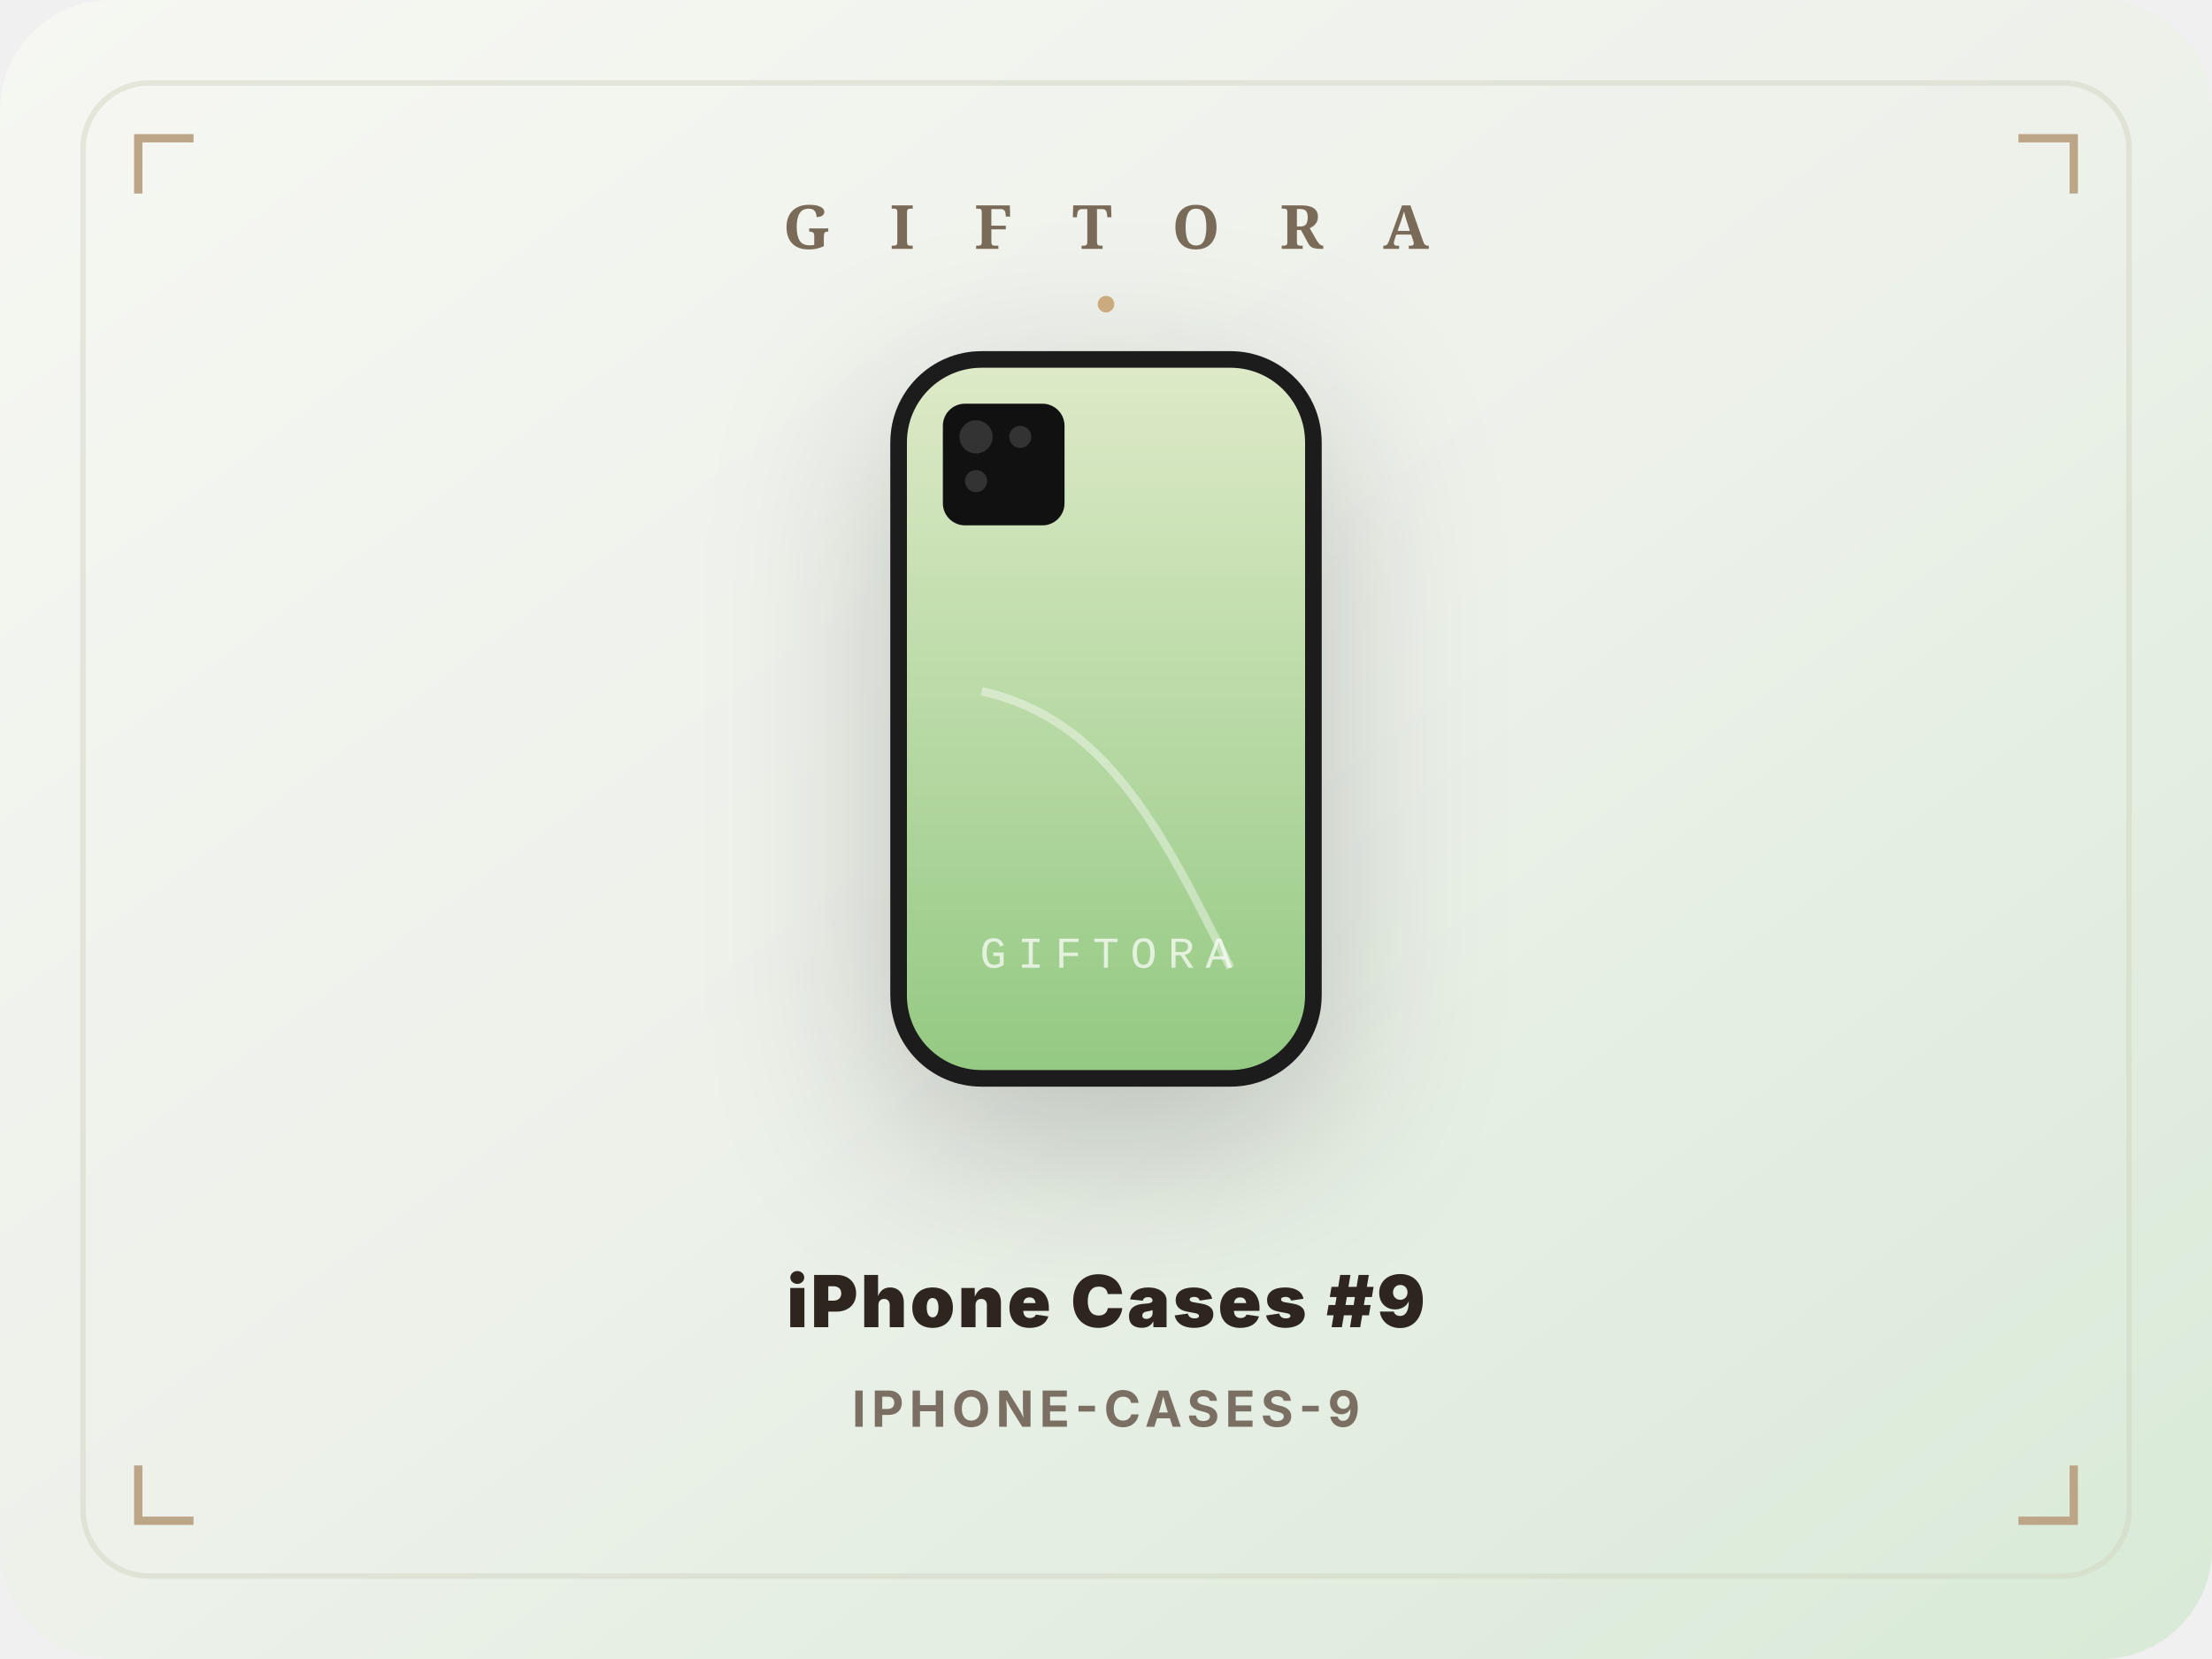
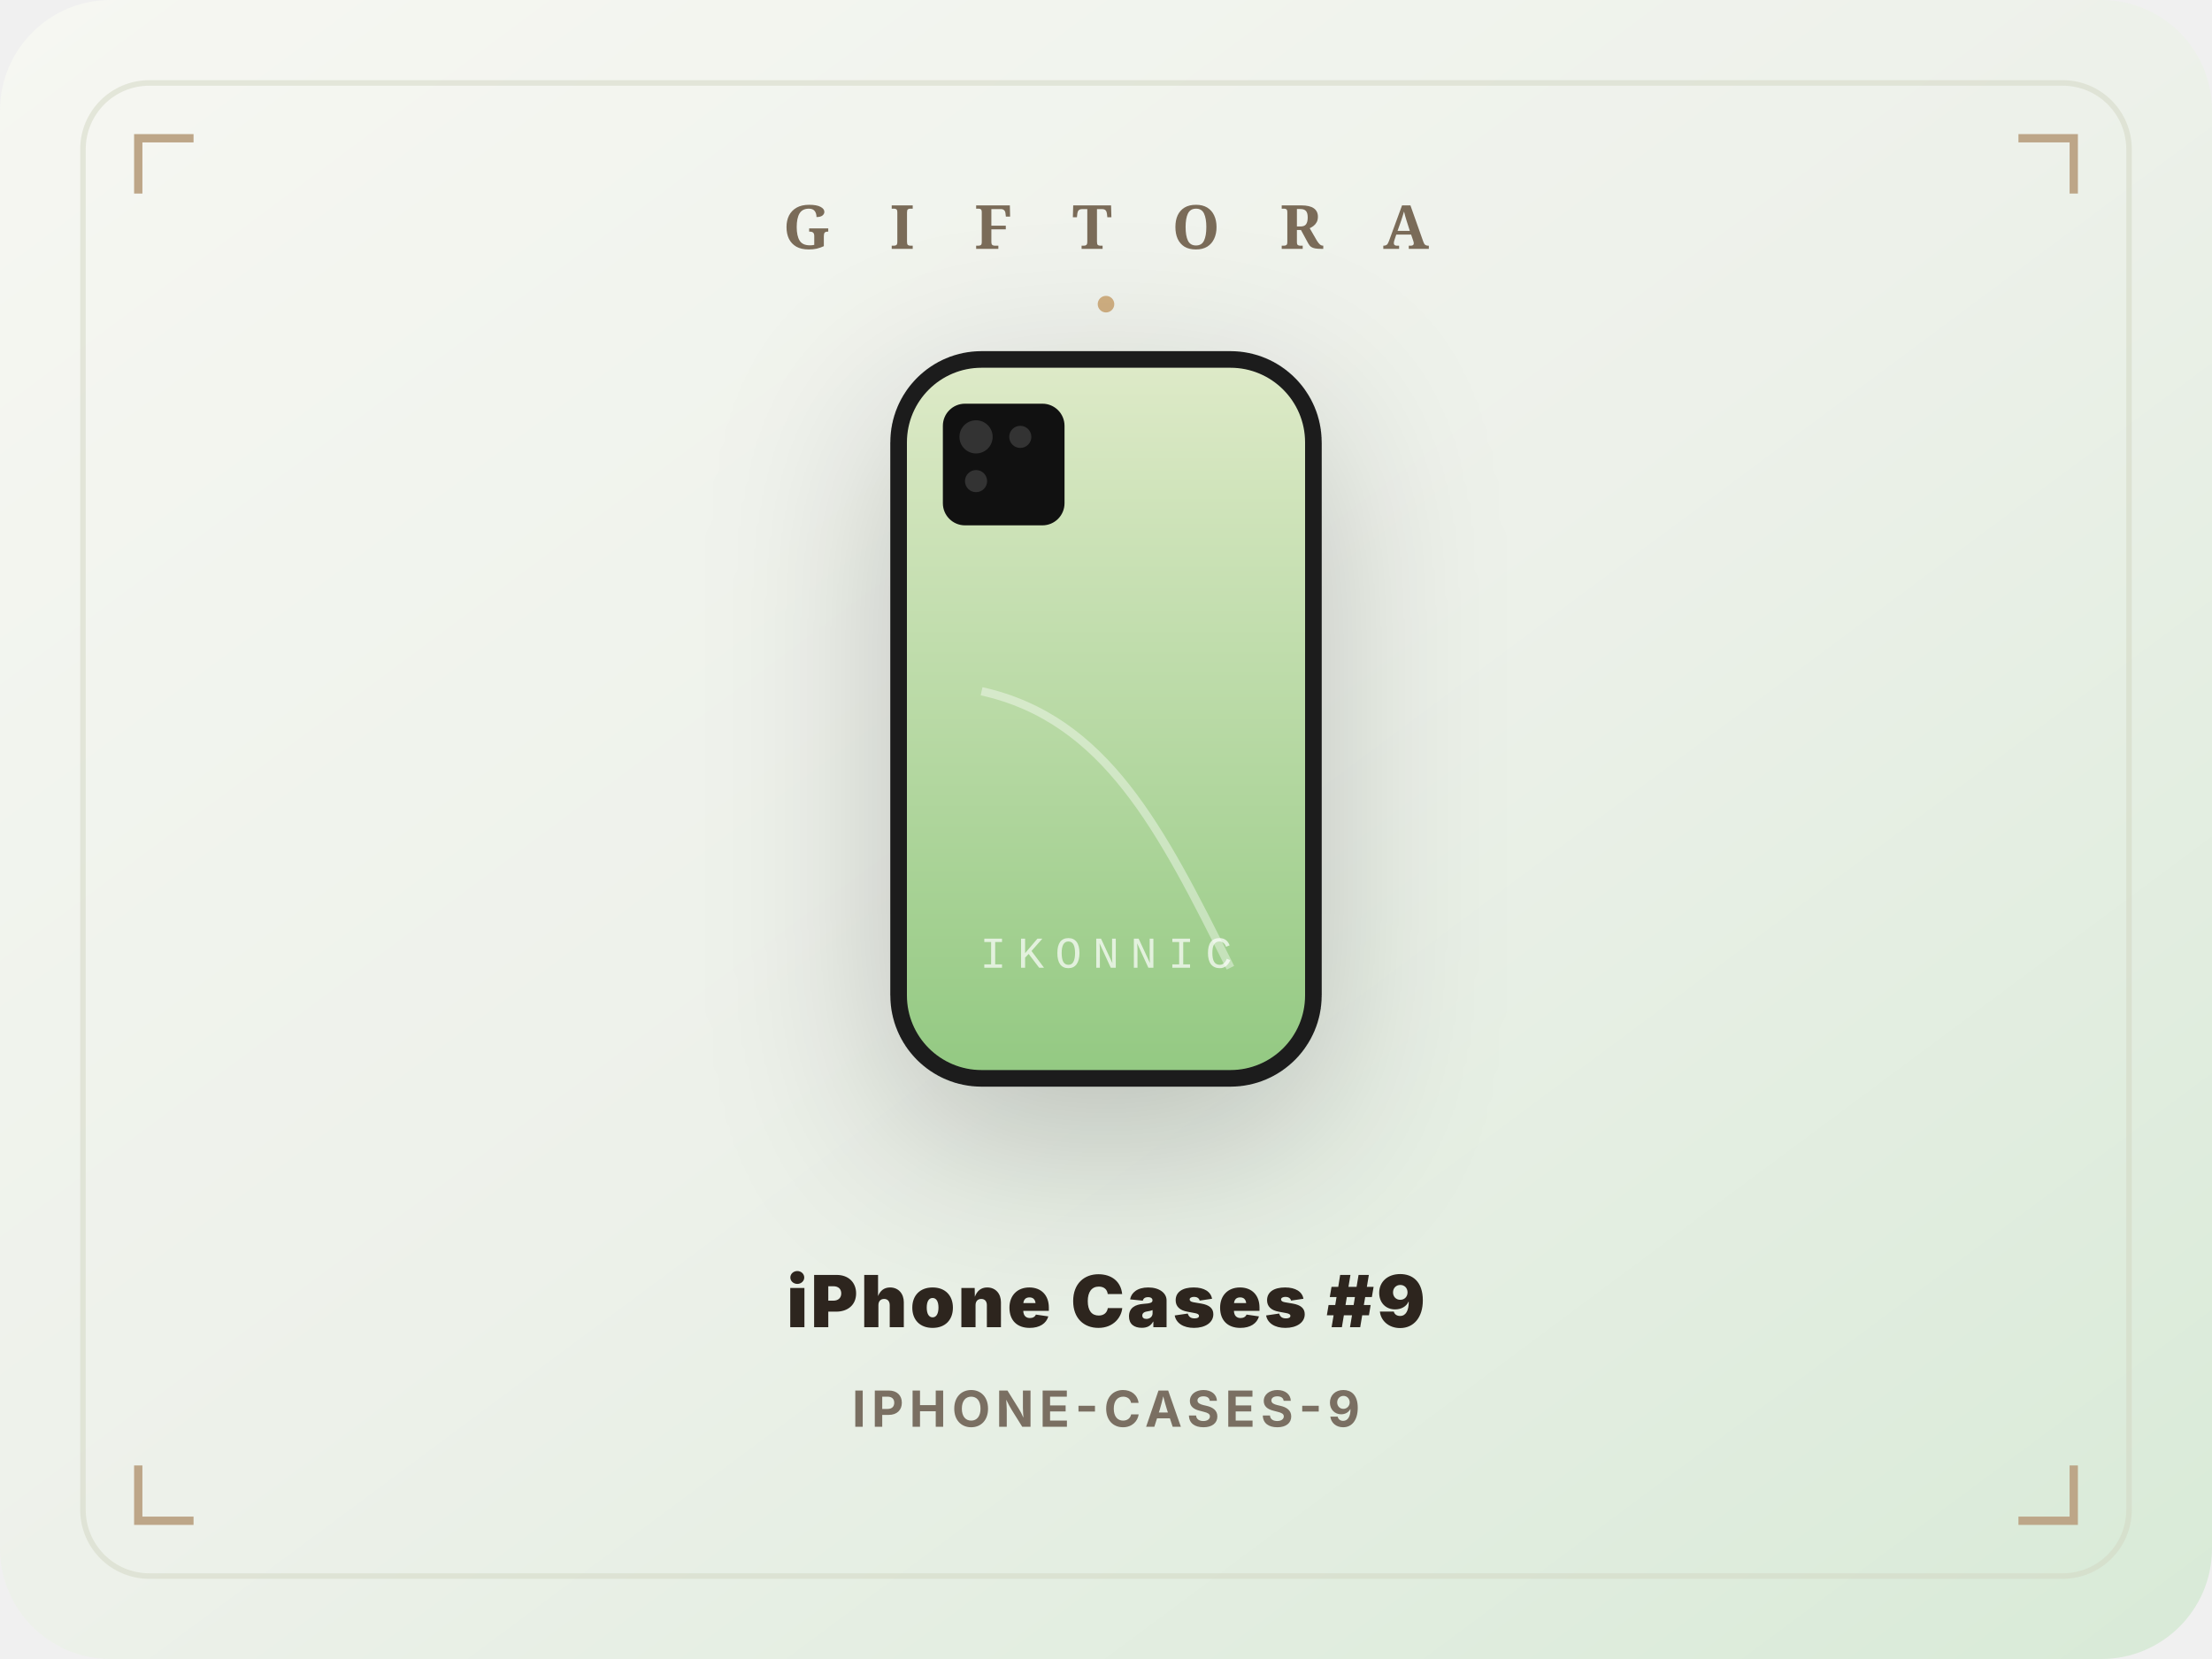
<svg xmlns="http://www.w3.org/2000/svg" viewBox="0 0 400 300" width="100%" height="100%">
  <defs>
    <linearGradient id="grad_iphone-cases_8" x1="0%" y1="0%" x2="100%" y2="100%">
      <stop offset="0%" stop-color="hsl(71, 25%, 96%)" />
      <stop offset="50%" stop-color="hsl(91, 20%, 93%)" />
      <stop offset="100%" stop-color="hsl(116, 30%, 88%)" />
    </linearGradient>
    <linearGradient id="mock_grad_iphone-cases_8" x1="0%" y1="0%" x2="0%" y2="100%">
      <stop offset="0%" stop-color="hsl(81, 45%, 85%)" />
      <stop offset="100%" stop-color="hsl(106, 40%, 65%)" />
    </linearGradient>
    <linearGradient id="stud_grad" x1="0%" y1="0%" x2="100%" y2="100%">
      <stop offset="0%" stop-color="#ffffff" />
      <stop offset="40%" stop-color="#d4af37" />
      <stop offset="100%" stop-color="#aa7c11" />
    </linearGradient>
  </defs>
  <rect width="400" height="300" rx="20" fill="url(#grad_iphone-cases_8)" />
  <rect x="15" y="15" width="370" height="270" rx="12" fill="none" stroke="hsl(71, 20%, 80%)" stroke-width="1" stroke-opacity="0.5" />
  <text x="200" y="45" font-family="'Georgia', serif" font-size="11" font-weight="900" fill="#7a6b58" text-anchor="middle" letter-spacing="4">G I F T O R A</text>
  <circle cx="200" cy="55" r="1.5" fill="#cfae81" />
  <rect x="162.5" y="65.0" width="75" height="130" rx="15" fill="url(#mock_grad_iphone-cases_8)" stroke="#1a1a1a" stroke-width="3" filter="drop-shadow(0px 10px 16px rgba(0,0,0,0.2))" />
  <rect x="170.5" y="73.0" width="22" height="22" rx="4" fill="#111111" />
  <circle cx="176.5" cy="79.0" r="3" fill="#333" />
  <circle cx="184.5" cy="79.0" r="2" fill="#333" />
  <circle cx="176.5" cy="87.0" r="2" fill="#333" />
  <path d="M 177.5 125.0 C 200 130 210 150 222.5 175.0" fill="none" stroke="#ffffff" stroke-width="1.5" stroke-opacity="0.4" />
-   <text x="200" y="175" font-family="'Courier New', monospace" font-size="8" fill="#ffffff" fill-opacity="0.7" text-anchor="middle" letter-spacing="2">GIFTORA</text>
+   <text x="200" y="175" font-family="'Courier New', monospace" font-size="8" fill="#ffffff" fill-opacity="0.7" text-anchor="middle" letter-spacing="2">IKONNIC</text>
  <text x="200" y="240" font-family="'Inter', sans-serif" font-size="13" font-weight="900" fill="#2d251e" text-anchor="middle" letter-spacing="0.5">iPhone Cases #9</text>
  <text x="200" y="258" font-family="'Inter', sans-serif" font-size="9" font-weight="bold" fill="#7a6f62" text-anchor="middle" letter-spacing="1">IPHONE-CASES-9</text>
  <path d="M 25 35 L 25 25 L 35 25" fill="none" stroke="#bda688" stroke-width="1.5" />
  <path d="M 375 35 L 375 25 L 365 25" fill="none" stroke="#bda688" stroke-width="1.5" />
  <path d="M 25 265 L 25 275 L 35 275" fill="none" stroke="#bda688" stroke-width="1.5" />
  <path d="M 375 265 L 375 275 L 365 275" fill="none" stroke="#bda688" stroke-width="1.5" />
</svg>
